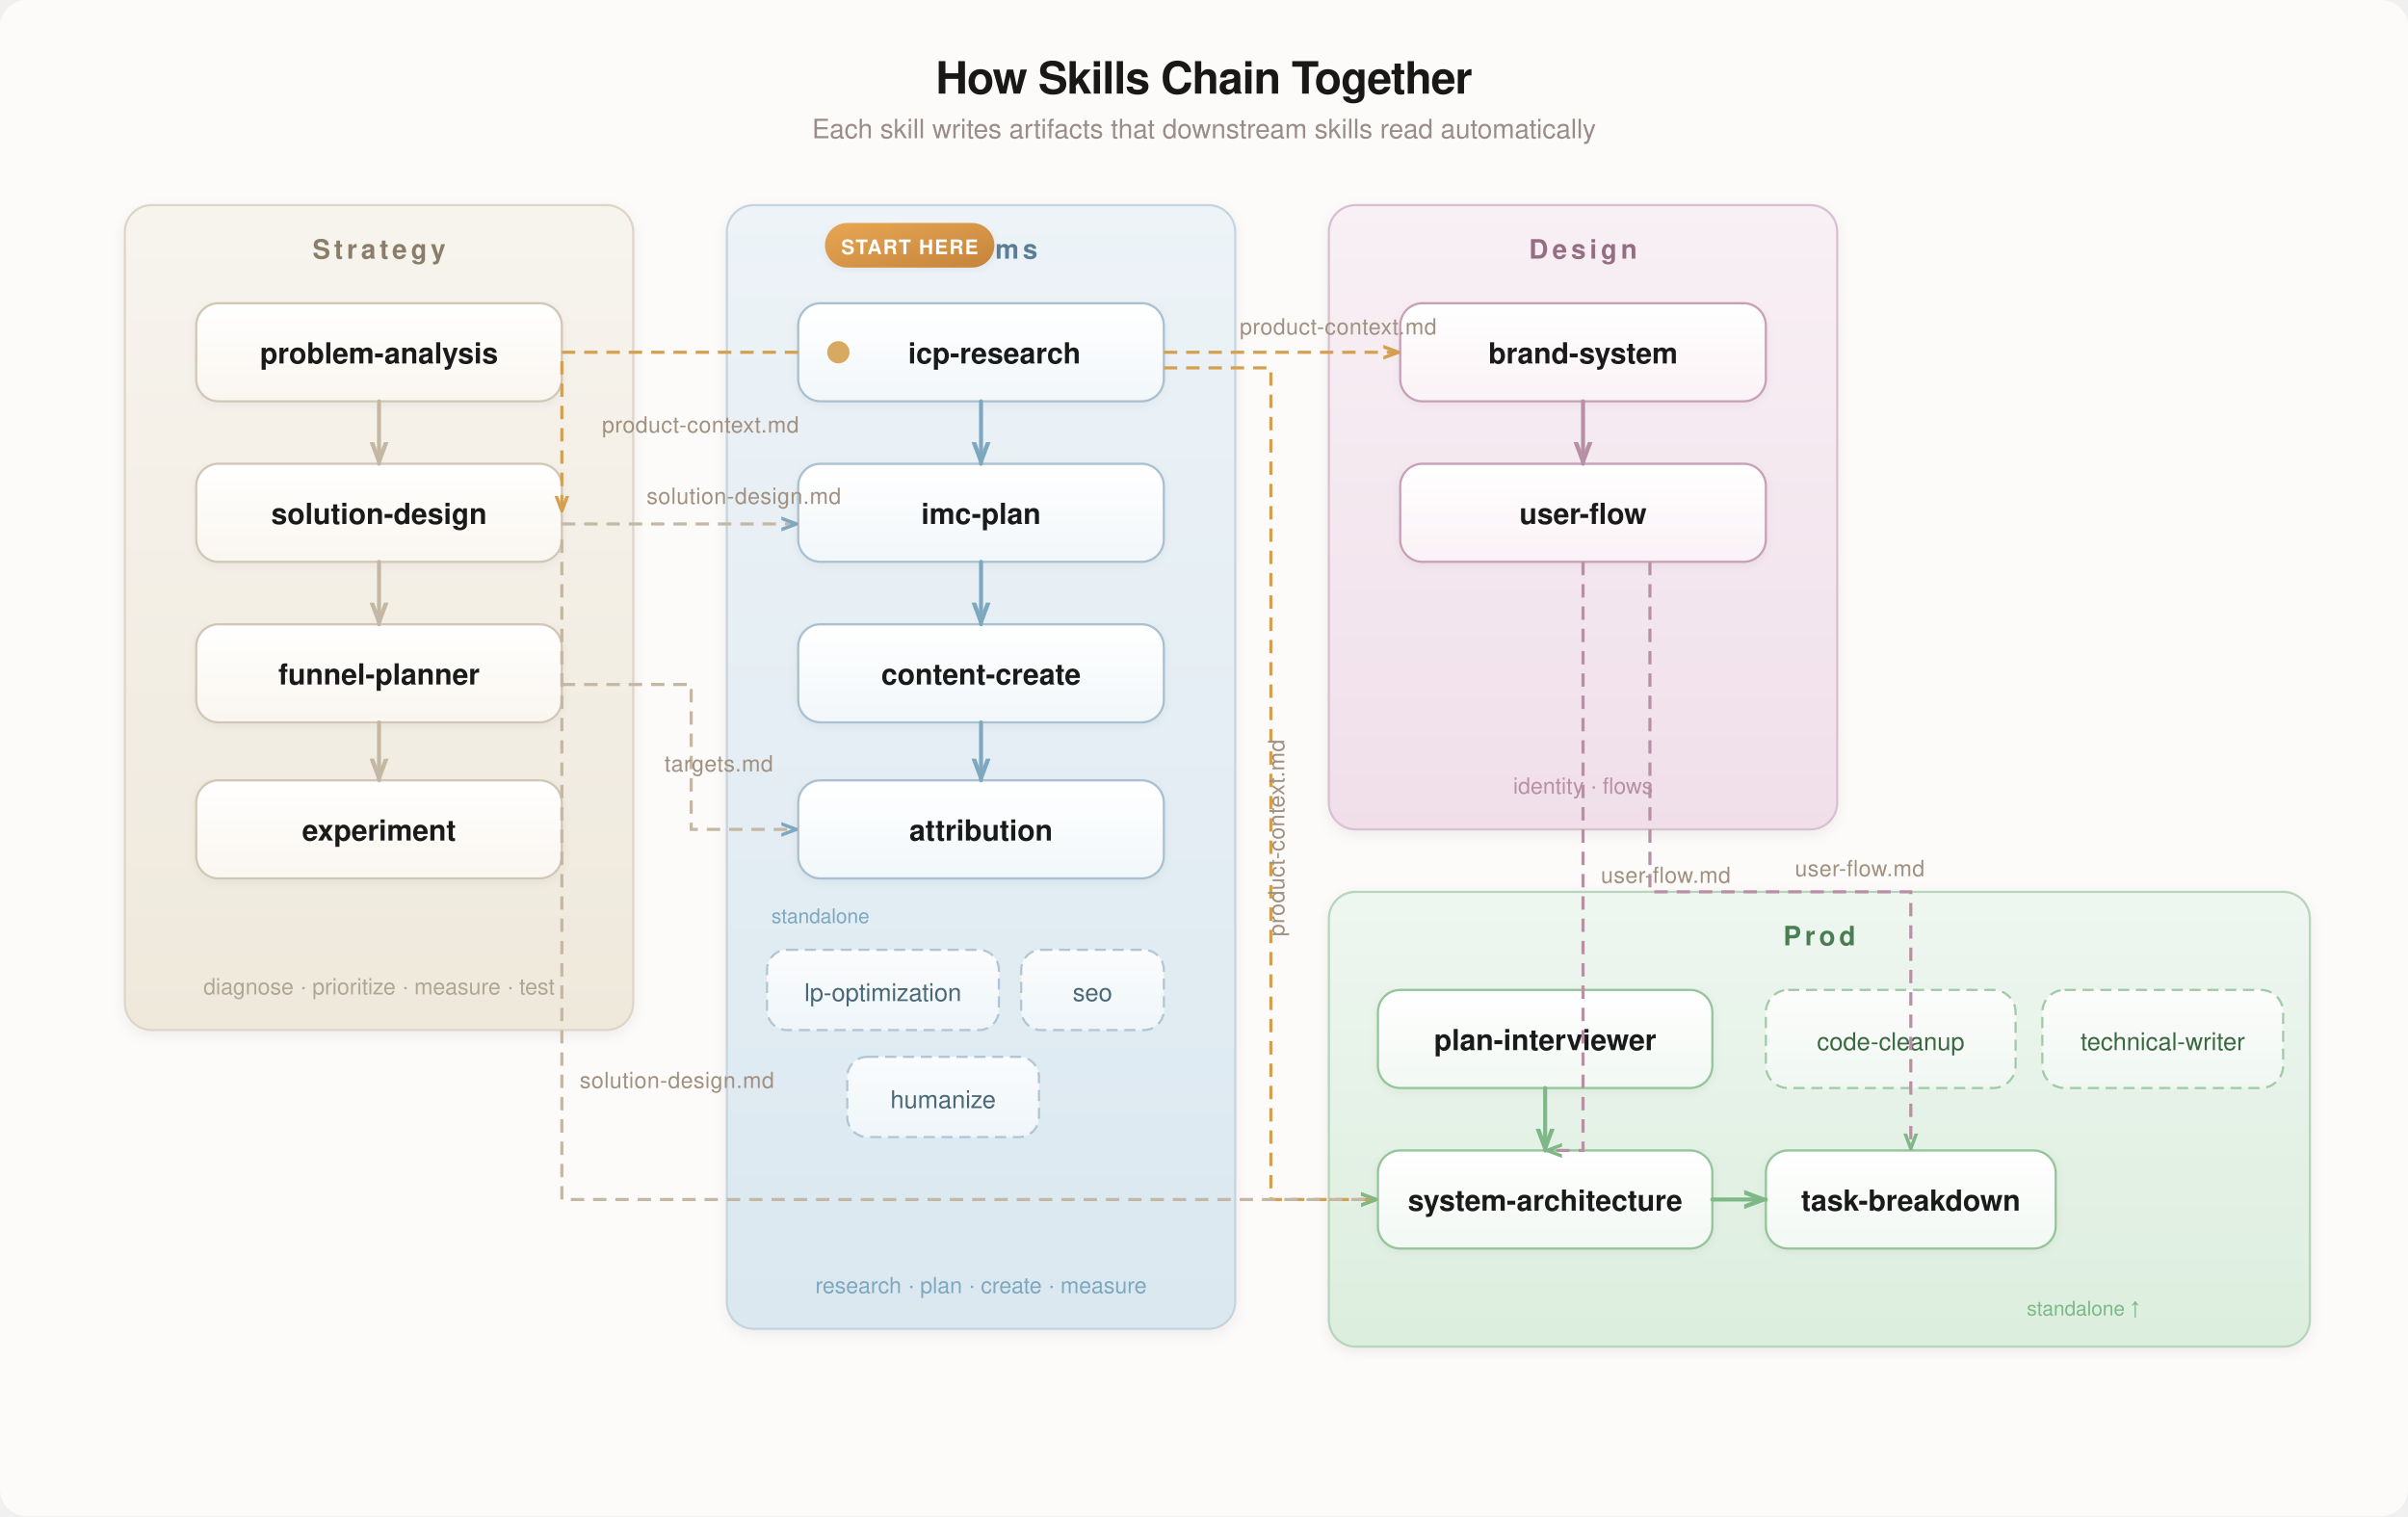
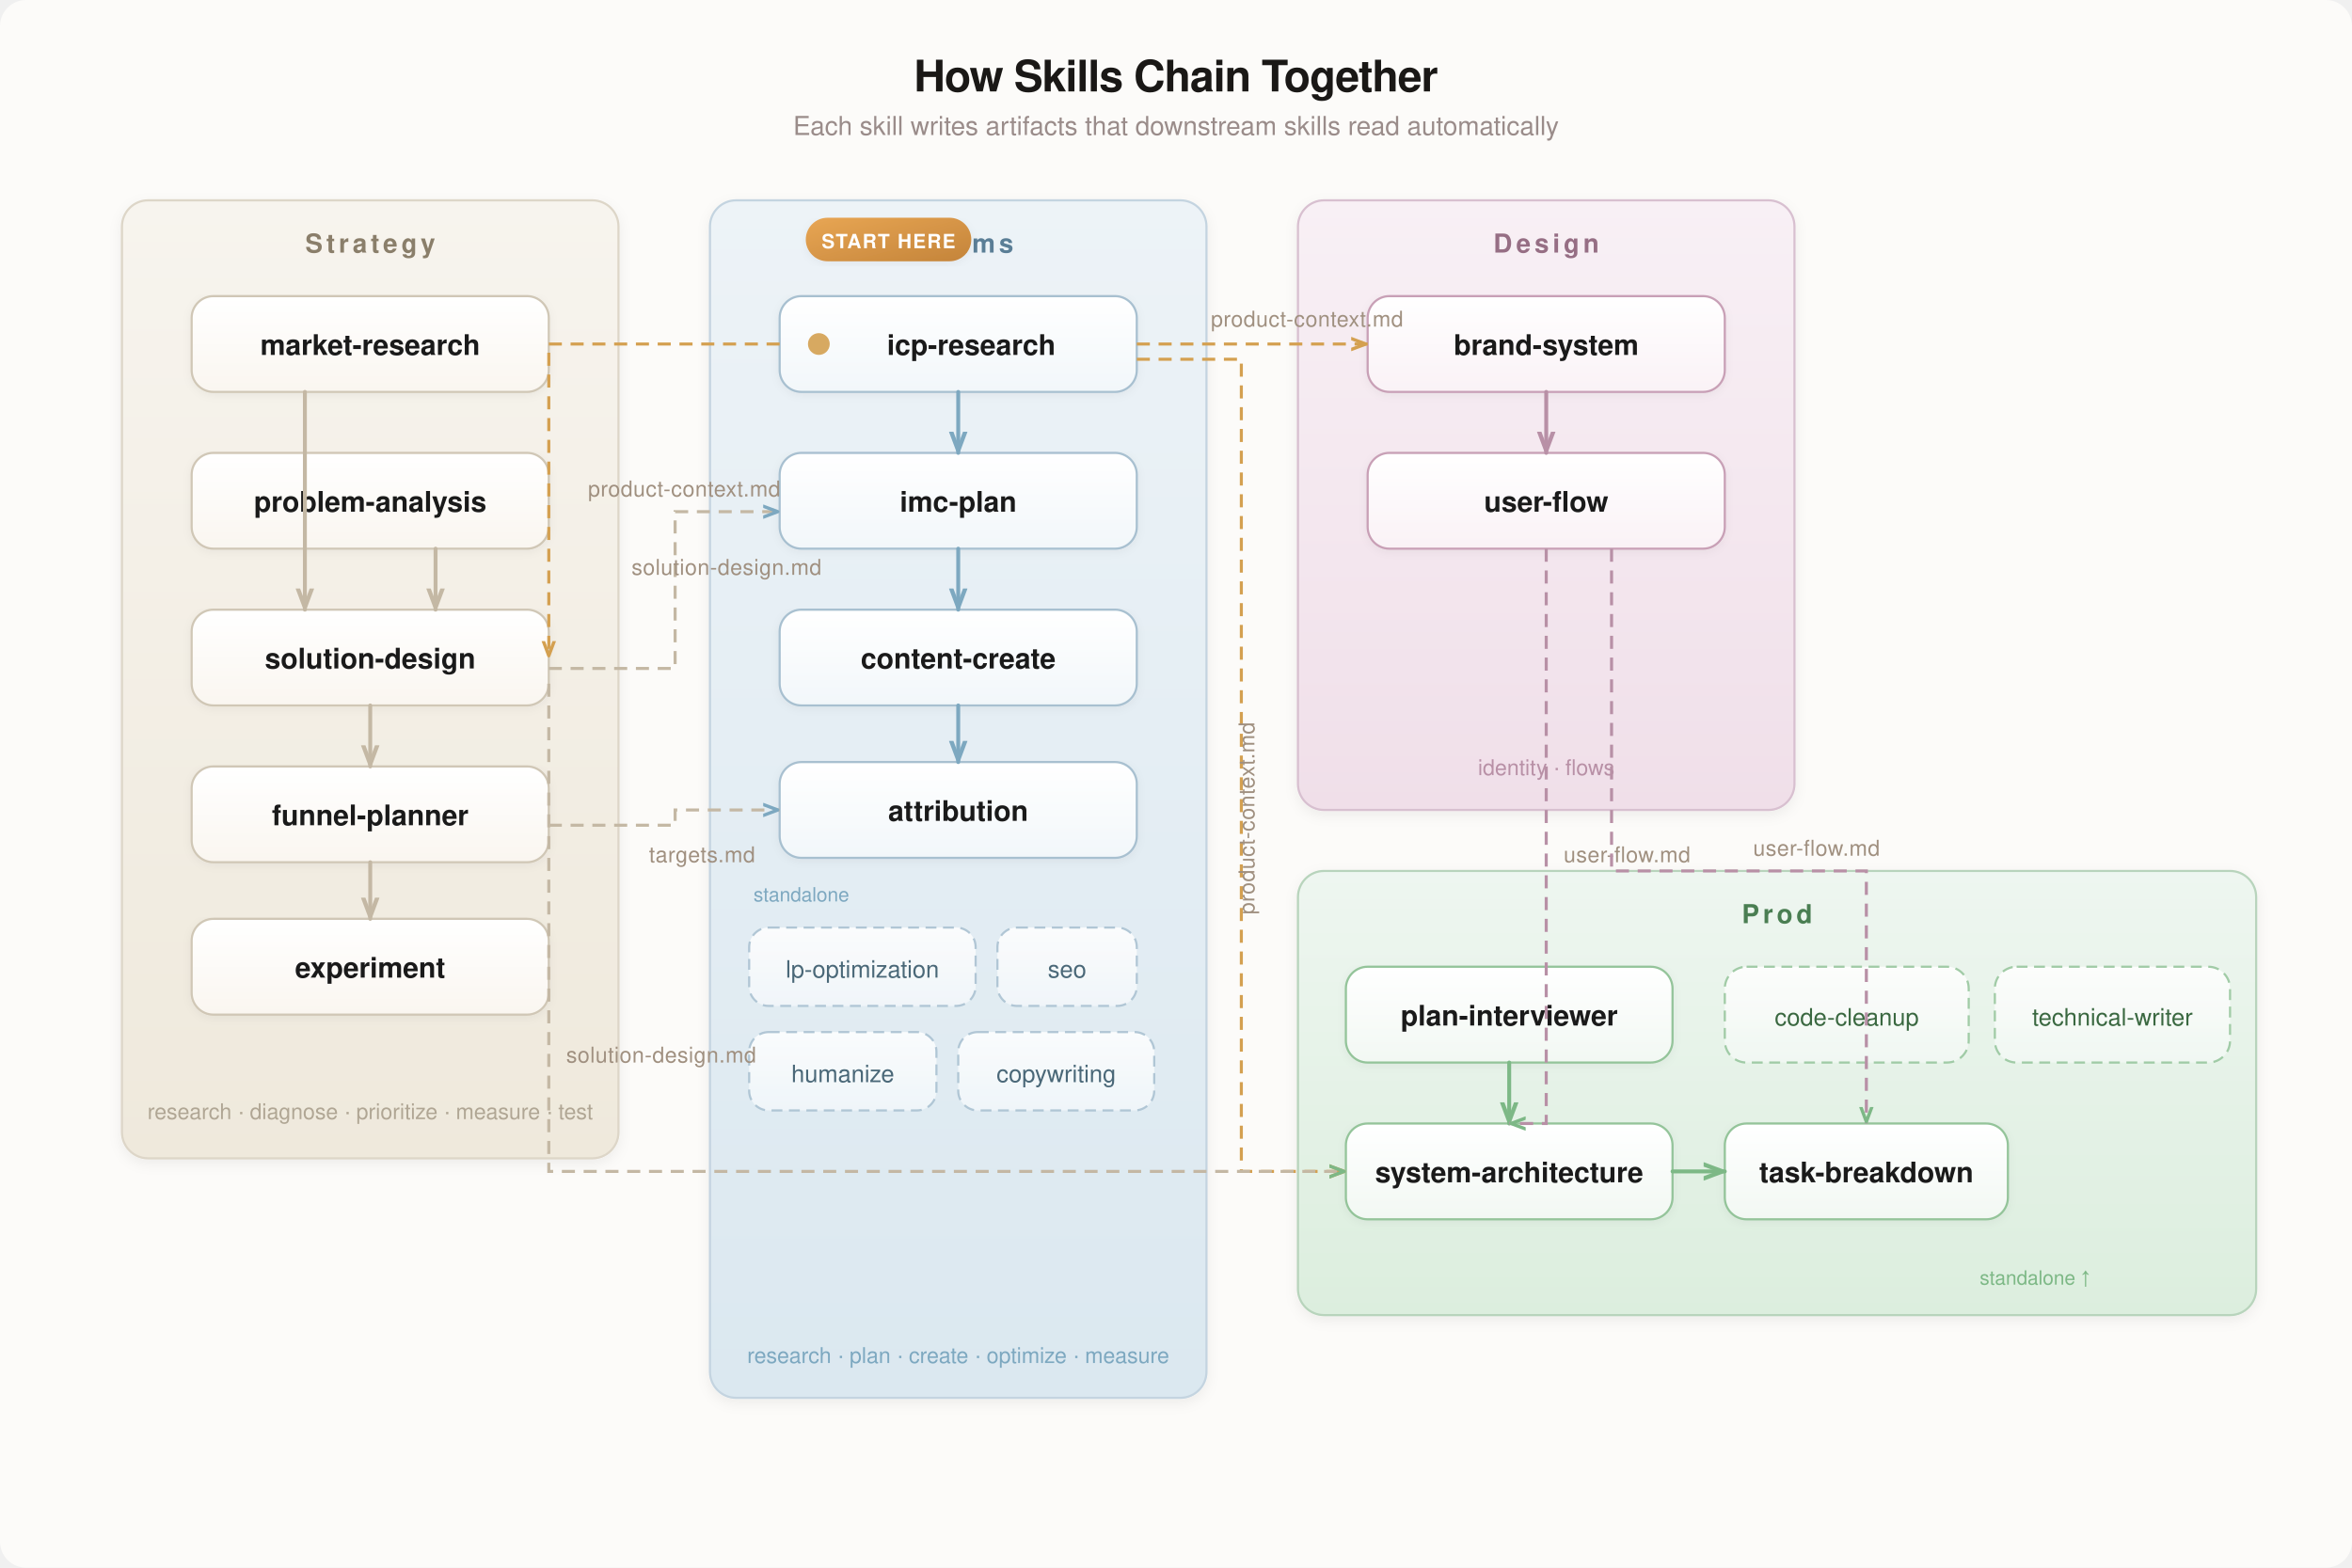
- <svg xmlns="http://www.w3.org/2000/svg" viewBox="0 0 1080 680" fill="none">
+ <svg xmlns="http://www.w3.org/2000/svg" viewBox="0 0 1080 720" fill="none">
  <style>
    text { font-family: -apple-system, BlinkMacSystemFont, 'Segoe UI', Helvetica, Arial, sans-serif; }
    .node-text { font-size: 13px; fill: #1a1a1a; font-weight: 600; }
    .artifact { font-size: 10px; fill: #a09080; font-weight: 500; letter-spacing: 0.02em; }
    .stack-label { font-size: 12px; font-weight: 700; letter-spacing: 0.14em; text-transform: uppercase; }
    .sub { font-size: 10px; font-weight: 400; }

    @keyframes dash-flow {
      to { stroke-dashoffset: -18; }
    }
    @keyframes pulse {
      0%, 100% { opacity: 1; }
      50% { opacity: 0.7; }
    }
    .flow-line {
      stroke-dasharray: 6 4;
      animation: dash-flow 1.2s linear infinite;
    }
    .badge {
      animation: pulse 2s ease-in-out infinite;
    }
  </style>
  <defs>
    <filter id="shadow" x="-4%" y="-4%" width="108%" height="116%">
      <feDropShadow dx="0" dy="2" stdDeviation="3" flood-color="#000" flood-opacity="0.06" />
    </filter>
    <filter id="shadow-sm" x="-4%" y="-4%" width="108%" height="116%">
      <feDropShadow dx="0" dy="1" stdDeviation="2" flood-color="#000" flood-opacity="0.05" />
    </filter>
    <linearGradient id="g-strategy" x1="0" y1="0" x2="0" y2="1">
      <stop offset="0%" stop-color="#f7f4ee" />
      <stop offset="100%" stop-color="#efe9dc" />
    </linearGradient>
    <linearGradient id="g-comms" x1="0" y1="0" x2="0" y2="1">
      <stop offset="0%" stop-color="#edf3f7" />
      <stop offset="100%" stop-color="#dbe8f0" />
    </linearGradient>
    <linearGradient id="g-design" x1="0" y1="0" x2="0" y2="1">
      <stop offset="0%" stop-color="#f8f0f5" />
      <stop offset="100%" stop-color="#f0dfe9" />
    </linearGradient>
    <linearGradient id="g-prod" x1="0" y1="0" x2="0" y2="1">
      <stop offset="0%" stop-color="#eef6f0" />
      <stop offset="100%" stop-color="#dceede" />
    </linearGradient>
    <linearGradient id="n-strategy" x1="0" y1="0" x2="0" y2="1">
      <stop offset="0%" stop-color="#ffffff" />
      <stop offset="100%" stop-color="#faf6f0" />
    </linearGradient>
    <linearGradient id="n-comms" x1="0" y1="0" x2="0" y2="1">
      <stop offset="0%" stop-color="#ffffff" />
      <stop offset="100%" stop-color="#f2f7fa" />
    </linearGradient>
    <linearGradient id="n-design" x1="0" y1="0" x2="0" y2="1">
      <stop offset="0%" stop-color="#ffffff" />
      <stop offset="100%" stop-color="#faf2f6" />
    </linearGradient>
    <linearGradient id="n-prod" x1="0" y1="0" x2="0" y2="1">
      <stop offset="0%" stop-color="#ffffff" />
      <stop offset="100%" stop-color="#f2f8f3" />
    </linearGradient>
    <linearGradient id="g-badge" x1="0" y1="0" x2="1" y2="1">
      <stop offset="0%" stop-color="#e8a654" />
      <stop offset="100%" stop-color="#c4843a" />
    </linearGradient>
    <marker id="arrow-warm" viewBox="0 0 10 10" refX="9" refY="5" markerWidth="6" markerHeight="6" orient="auto-start-reverse">
      <path d="M 0 2 L 8 5 L 0 8" fill="none" stroke="#c4b8a4" stroke-width="1.8" stroke-linecap="round" stroke-linejoin="round" />
    </marker>
    <marker id="arrow-cool" viewBox="0 0 10 10" refX="9" refY="5" markerWidth="6" markerHeight="6" orient="auto-start-reverse">
      <path d="M 0 2 L 8 5 L 0 8" fill="none" stroke="#7da8c0" stroke-width="1.8" stroke-linecap="round" stroke-linejoin="round" />
    </marker>
    <marker id="arrow-pink" viewBox="0 0 10 10" refX="9" refY="5" markerWidth="6" markerHeight="6" orient="auto-start-reverse">
      <path d="M 0 2 L 8 5 L 0 8" fill="none" stroke="#b890a6" stroke-width="1.8" stroke-linecap="round" stroke-linejoin="round" />
    </marker>
    <marker id="arrow-green" viewBox="0 0 10 10" refX="9" refY="5" markerWidth="6" markerHeight="6" orient="auto-start-reverse">
      <path d="M 0 2 L 8 5 L 0 8" fill="none" stroke="#7db886" stroke-width="1.8" stroke-linecap="round" stroke-linejoin="round" />
    </marker>
    <marker id="arrow-gold" viewBox="0 0 10 10" refX="9" refY="5" markerWidth="6" markerHeight="6" orient="auto-start-reverse">
      <path d="M 0 2 L 8 5 L 0 8" fill="none" stroke="#d4a050" stroke-width="1.8" stroke-linecap="round" stroke-linejoin="round" />
    </marker>
  </defs>
-   <rect width="1080" height="680" rx="12" fill="#fcfbf9" />
+   <rect width="1080" height="720" rx="12" fill="#fcfbf9" />
  <text x="540" y="42" text-anchor="middle" font-size="20" font-weight="700" fill="#1a1816" letter-spacing="-0.02em">How Skills Chain Together</text>
  <text x="540" y="62" text-anchor="middle" font-size="12" fill="#9a8c8a" font-weight="400">Each skill writes artifacts that downstream skills read automatically</text>
-   <rect x="56" y="92" width="228" height="370" rx="12" fill="url(#g-strategy)" stroke="#ddd6c8" stroke-width="1" filter="url(#shadow)" />
+   <rect x="56" y="92" width="228" height="440" rx="12" fill="url(#g-strategy)" stroke="#ddd6c8" stroke-width="1" filter="url(#shadow)" />
  <text x="170" y="116" text-anchor="middle" class="stack-label" fill="#8a7e6a">Strategy</text>
  <rect x="88" y="136" width="164" height="44" rx="10" fill="url(#n-strategy)" stroke="#d0c7b6" stroke-width="1" filter="url(#shadow-sm)" />
-   <text x="170" y="163" text-anchor="middle" class="node-text">problem-analysis</text>
+   <text x="170" y="163" text-anchor="middle" class="node-text">market-research</text>
  <rect x="88" y="208" width="164" height="44" rx="10" fill="url(#n-strategy)" stroke="#d0c7b6" stroke-width="1" filter="url(#shadow-sm)" />
-   <text x="170" y="235" text-anchor="middle" class="node-text">solution-design</text>
+   <text x="170" y="235" text-anchor="middle" class="node-text">problem-analysis</text>
  <rect x="88" y="280" width="164" height="44" rx="10" fill="url(#n-strategy)" stroke="#d0c7b6" stroke-width="1" filter="url(#shadow-sm)" />
-   <text x="170" y="307" text-anchor="middle" class="node-text">funnel-planner</text>
-   <rect x="88" y="350" width="164" height="44" rx="10" fill="url(#n-strategy)" stroke="#d0c7b6" stroke-width="1" filter="url(#shadow-sm)" />
-   <text x="170" y="377" text-anchor="middle" class="node-text">experiment</text>
-   <line x1="170" y1="180" x2="170" y2="208" stroke="#c4b8a4" stroke-width="1.8" stroke-linecap="round" marker-end="url(#arrow-warm)" />
-   <line x1="170" y1="252" x2="170" y2="280" stroke="#c4b8a4" stroke-width="1.8" stroke-linecap="round" marker-end="url(#arrow-warm)" />
-   <line x1="170" y1="324" x2="170" y2="350" stroke="#c4b8a4" stroke-width="1.8" stroke-linecap="round" marker-end="url(#arrow-warm)" />
-   <text x="170" y="446" text-anchor="middle" class="sub" fill="#b0a694">diagnose · prioritize · measure · test</text>
-   <rect x="326" y="92" width="228" height="504" rx="12" fill="url(#g-comms)" stroke="#c4d4e0" stroke-width="1" filter="url(#shadow)" />
+   <text x="170" y="307" text-anchor="middle" class="node-text">solution-design</text>
+   <rect x="88" y="352" width="164" height="44" rx="10" fill="url(#n-strategy)" stroke="#d0c7b6" stroke-width="1" filter="url(#shadow-sm)" />
+   <text x="170" y="379" text-anchor="middle" class="node-text">funnel-planner</text>
+   <rect x="88" y="422" width="164" height="44" rx="10" fill="url(#n-strategy)" stroke="#d0c7b6" stroke-width="1" filter="url(#shadow-sm)" />
+   <text x="170" y="449" text-anchor="middle" class="node-text">experiment</text>
+   <line x1="140" y1="180" x2="140" y2="280" stroke="#c4b8a4" stroke-width="1.8" stroke-linecap="round" marker-end="url(#arrow-warm)" />
+   <line x1="200" y1="252" x2="200" y2="280" stroke="#c4b8a4" stroke-width="1.8" stroke-linecap="round" marker-end="url(#arrow-warm)" />
+   <line x1="170" y1="324" x2="170" y2="352" stroke="#c4b8a4" stroke-width="1.8" stroke-linecap="round" marker-end="url(#arrow-warm)" />
+   <line x1="170" y1="396" x2="170" y2="422" stroke="#c4b8a4" stroke-width="1.8" stroke-linecap="round" marker-end="url(#arrow-warm)" />
+   <text x="170" y="514" text-anchor="middle" class="sub" fill="#b0a694">research · diagnose · prioritize · measure · test</text>
+   <rect x="326" y="92" width="228" height="550" rx="12" fill="url(#g-comms)" stroke="#c4d4e0" stroke-width="1" filter="url(#shadow)" />
  <text x="440" y="116" text-anchor="middle" class="stack-label" fill="#5a7e96">Comms</text>
  <rect x="370" y="100" width="76" height="20" rx="10" fill="url(#g-badge)" class="badge" filter="url(#shadow-sm)" />
  <text x="408" y="114" text-anchor="middle" font-size="9" fill="#ffffff" font-weight="700" letter-spacing="0.06em">START HERE</text>
  <rect x="358" y="136" width="164" height="44" rx="10" fill="url(#n-comms)" stroke="#a8c0d0" stroke-width="1" filter="url(#shadow-sm)" />
  <circle cx="376" cy="158" r="5" fill="#d4a050" opacity="0.9" />
  <text x="446" y="163" text-anchor="middle" class="node-text">icp-research</text>
  <rect x="358" y="208" width="164" height="44" rx="10" fill="url(#n-comms)" stroke="#a8c0d0" stroke-width="1" filter="url(#shadow-sm)" />
  <text x="440" y="235" text-anchor="middle" class="node-text">imc-plan</text>
  <rect x="358" y="280" width="164" height="44" rx="10" fill="url(#n-comms)" stroke="#a8c0d0" stroke-width="1" filter="url(#shadow-sm)" />
  <text x="440" y="307" text-anchor="middle" class="node-text">content-create</text>
  <rect x="358" y="350" width="164" height="44" rx="10" fill="url(#n-comms)" stroke="#a8c0d0" stroke-width="1" filter="url(#shadow-sm)" />
  <text x="440" y="377" text-anchor="middle" class="node-text">attribution</text>
  <line x1="440" y1="180" x2="440" y2="208" stroke="#7da8c0" stroke-width="1.8" stroke-linecap="round" marker-end="url(#arrow-cool)" />
  <line x1="440" y1="252" x2="440" y2="280" stroke="#7da8c0" stroke-width="1.8" stroke-linecap="round" marker-end="url(#arrow-cool)" />
  <line x1="440" y1="324" x2="440" y2="350" stroke="#7da8c0" stroke-width="1.8" stroke-linecap="round" marker-end="url(#arrow-cool)" />
  <text x="346" y="414" font-size="9" fill="#7da8c0" font-weight="500">standalone</text>
  <rect x="344" y="426" width="104" height="36" rx="9" fill="url(#n-comms)" stroke="#a8c0d0" stroke-width="1" stroke-dasharray="5 3" opacity="0.85" />
  <text x="396" y="449" text-anchor="middle" font-size="11" fill="#4a6878" font-weight="500">lp-optimization</text>
  <rect x="458" y="426" width="64" height="36" rx="9" fill="url(#n-comms)" stroke="#a8c0d0" stroke-width="1" stroke-dasharray="5 3" opacity="0.85" />
  <text x="490" y="449" text-anchor="middle" font-size="11" fill="#4a6878" font-weight="500">seo</text>
-   <rect x="380" y="474" width="86" height="36" rx="9" fill="url(#n-comms)" stroke="#a8c0d0" stroke-width="1" stroke-dasharray="5 3" opacity="0.85" />
-   <text x="423" y="497" text-anchor="middle" font-size="11" fill="#4a6878" font-weight="500">humanize</text>
-   <text x="440" y="580" text-anchor="middle" class="sub" fill="#7da8c0">research · plan · create · measure</text>
+   <rect x="344" y="474" width="86" height="36" rx="9" fill="url(#n-comms)" stroke="#a8c0d0" stroke-width="1" stroke-dasharray="5 3" opacity="0.85" />
+   <text x="387" y="497" text-anchor="middle" font-size="11" fill="#4a6878" font-weight="500">humanize</text>
+   <rect x="440" y="474" width="90" height="36" rx="9" fill="url(#n-comms)" stroke="#a8c0d0" stroke-width="1" stroke-dasharray="5 3" opacity="0.85" />
+   <text x="485" y="497" text-anchor="middle" font-size="11" fill="#4a6878" font-weight="500">copywriting</text>
+   <text x="440" y="626" text-anchor="middle" class="sub" fill="#7da8c0">research · plan · create · optimize · measure</text>
  <rect x="596" y="92" width="228" height="280" rx="12" fill="url(#g-design)" stroke="#d8c0d0" stroke-width="1" filter="url(#shadow)" />
  <text x="710" y="116" text-anchor="middle" class="stack-label" fill="#966e84">Design</text>
  <rect x="628" y="136" width="164" height="44" rx="10" fill="url(#n-design)" stroke="#c8a0b6" stroke-width="1" filter="url(#shadow-sm)" />
  <text x="710" y="163" text-anchor="middle" class="node-text">brand-system</text>
  <rect x="628" y="208" width="164" height="44" rx="10" fill="url(#n-design)" stroke="#c8a0b6" stroke-width="1" filter="url(#shadow-sm)" />
  <text x="710" y="235" text-anchor="middle" class="node-text">user-flow</text>
  <line x1="710" y1="180" x2="710" y2="208" stroke="#b890a6" stroke-width="1.8" stroke-linecap="round" marker-end="url(#arrow-pink)" />
  <text x="710" y="356" text-anchor="middle" class="sub" fill="#b890a6">identity · flows</text>
  <rect x="596" y="400" width="440" height="204" rx="12" fill="url(#g-prod)" stroke="#b8d4bc" stroke-width="1" filter="url(#shadow)" />
  <text x="816" y="424" text-anchor="middle" class="stack-label" fill="#4a7e52">Prod</text>
  <rect x="618" y="444" width="150" height="44" rx="10" fill="url(#n-prod)" stroke="#94c49a" stroke-width="1" filter="url(#shadow-sm)" />
  <text x="693" y="471" text-anchor="middle" class="node-text">plan-interviewer</text>
  <rect x="618" y="516" width="150" height="44" rx="10" fill="url(#n-prod)" stroke="#94c49a" stroke-width="1" filter="url(#shadow-sm)" />
  <text x="693" y="543" text-anchor="middle" class="node-text">system-architecture</text>
  <rect x="792" y="516" width="130" height="44" rx="10" fill="url(#n-prod)" stroke="#94c49a" stroke-width="1" filter="url(#shadow-sm)" />
  <text x="857" y="543" text-anchor="middle" class="node-text">task-breakdown</text>
  <rect x="792" y="444" width="112" height="44" rx="10" fill="url(#n-prod)" stroke="#94c49a" stroke-width="1" stroke-dasharray="5 3" opacity="0.85" />
  <text x="848" y="471" text-anchor="middle" font-size="11" fill="#3a6840" font-weight="500">code-cleanup</text>
  <rect x="916" y="444" width="108" height="44" rx="10" fill="url(#n-prod)" stroke="#94c49a" stroke-width="1" stroke-dasharray="5 3" opacity="0.85" />
  <text x="970" y="471" text-anchor="middle" font-size="11" fill="#3a6840" font-weight="500">technical-writer</text>
  <line x1="693" y1="488" x2="693" y2="516" stroke="#7db886" stroke-width="1.8" stroke-linecap="round" marker-end="url(#arrow-green)" />
  <line x1="768" y1="538" x2="792" y2="538" stroke="#7db886" stroke-width="1.8" stroke-linecap="round" marker-end="url(#arrow-green)" />
  <text x="960" y="590" text-anchor="end" font-size="9" fill="#7db886" font-weight="500">standalone ↑</text>
-   <path d="M 358 158 L 252 158 L 252 230" stroke="#d4a050" stroke-width="1.4" fill="none" class="flow-line" marker-end="url(#arrow-gold)" />
-   <text x="270" y="194" class="artifact">product-context.md</text>
+   <path d="M 358 158 L 252 158 L 252 302" stroke="#d4a050" stroke-width="1.4" fill="none" class="flow-line" marker-end="url(#arrow-gold)" />
+   <text x="270" y="228" class="artifact">product-context.md</text>
  <path d="M 522 158 L 628 158" stroke="#d4a050" stroke-width="1.4" fill="none" class="flow-line" marker-end="url(#arrow-gold)" />
  <text x="556" y="150" class="artifact">product-context.md</text>
  <path d="M 522 165 L 570 165 L 570 538 L 618 538" stroke="#d4a050" stroke-width="1.4" fill="none" class="flow-line" marker-end="url(#arrow-gold)" />
  <text x="576" y="420" class="artifact" transform="rotate(-90, 576, 420)">product-context.md</text>
-   <path d="M 252 235 L 310 235 L 358 235" stroke="#c4b8a4" stroke-width="1.4" fill="none" class="flow-line" marker-end="url(#arrow-cool)" />
-   <text x="290" y="226" class="artifact">solution-design.md</text>
-   <path d="M 252 242 L 252 538 L 618 538" stroke="#c4b8a4" stroke-width="1.4" fill="none" class="flow-line" marker-end="url(#arrow-green)" />
+   <path d="M 252 307 L 310 307 L 310 235 L 358 235" stroke="#c4b8a4" stroke-width="1.4" fill="none" class="flow-line" marker-end="url(#arrow-cool)" />
+   <text x="290" y="264" class="artifact">solution-design.md</text>
+   <path d="M 252 314 L 252 538 L 618 538" stroke="#c4b8a4" stroke-width="1.4" fill="none" class="flow-line" marker-end="url(#arrow-green)" />
  <text x="260" y="488" class="artifact">solution-design.md</text>
-   <path d="M 252 307 L 310 307 L 310 372 L 358 372" stroke="#c4b8a4" stroke-width="1.4" fill="none" class="flow-line" marker-end="url(#arrow-cool)" />
-   <text x="298" y="346" class="artifact">targets.md</text>
+   <path d="M 252 379 L 310 379 L 310 372 L 358 372" stroke="#c4b8a4" stroke-width="1.4" fill="none" class="flow-line" marker-end="url(#arrow-cool)" />
+   <text x="298" y="396" class="artifact">targets.md</text>
  <path d="M 710 252 L 710 516 L 693 516" stroke="#b890a6" stroke-width="1.4" fill="none" class="flow-line" marker-end="url(#arrow-green)" />
  <text x="718" y="396" class="artifact">user-flow.md</text>
  <path d="M 740 252 L 740 400 L 857 400 L 857 516" stroke="#b890a6" stroke-width="1.4" fill="none" class="flow-line" marker-end="url(#arrow-green)" />
  <text x="805" y="393" class="artifact">user-flow.md</text>
</svg>
